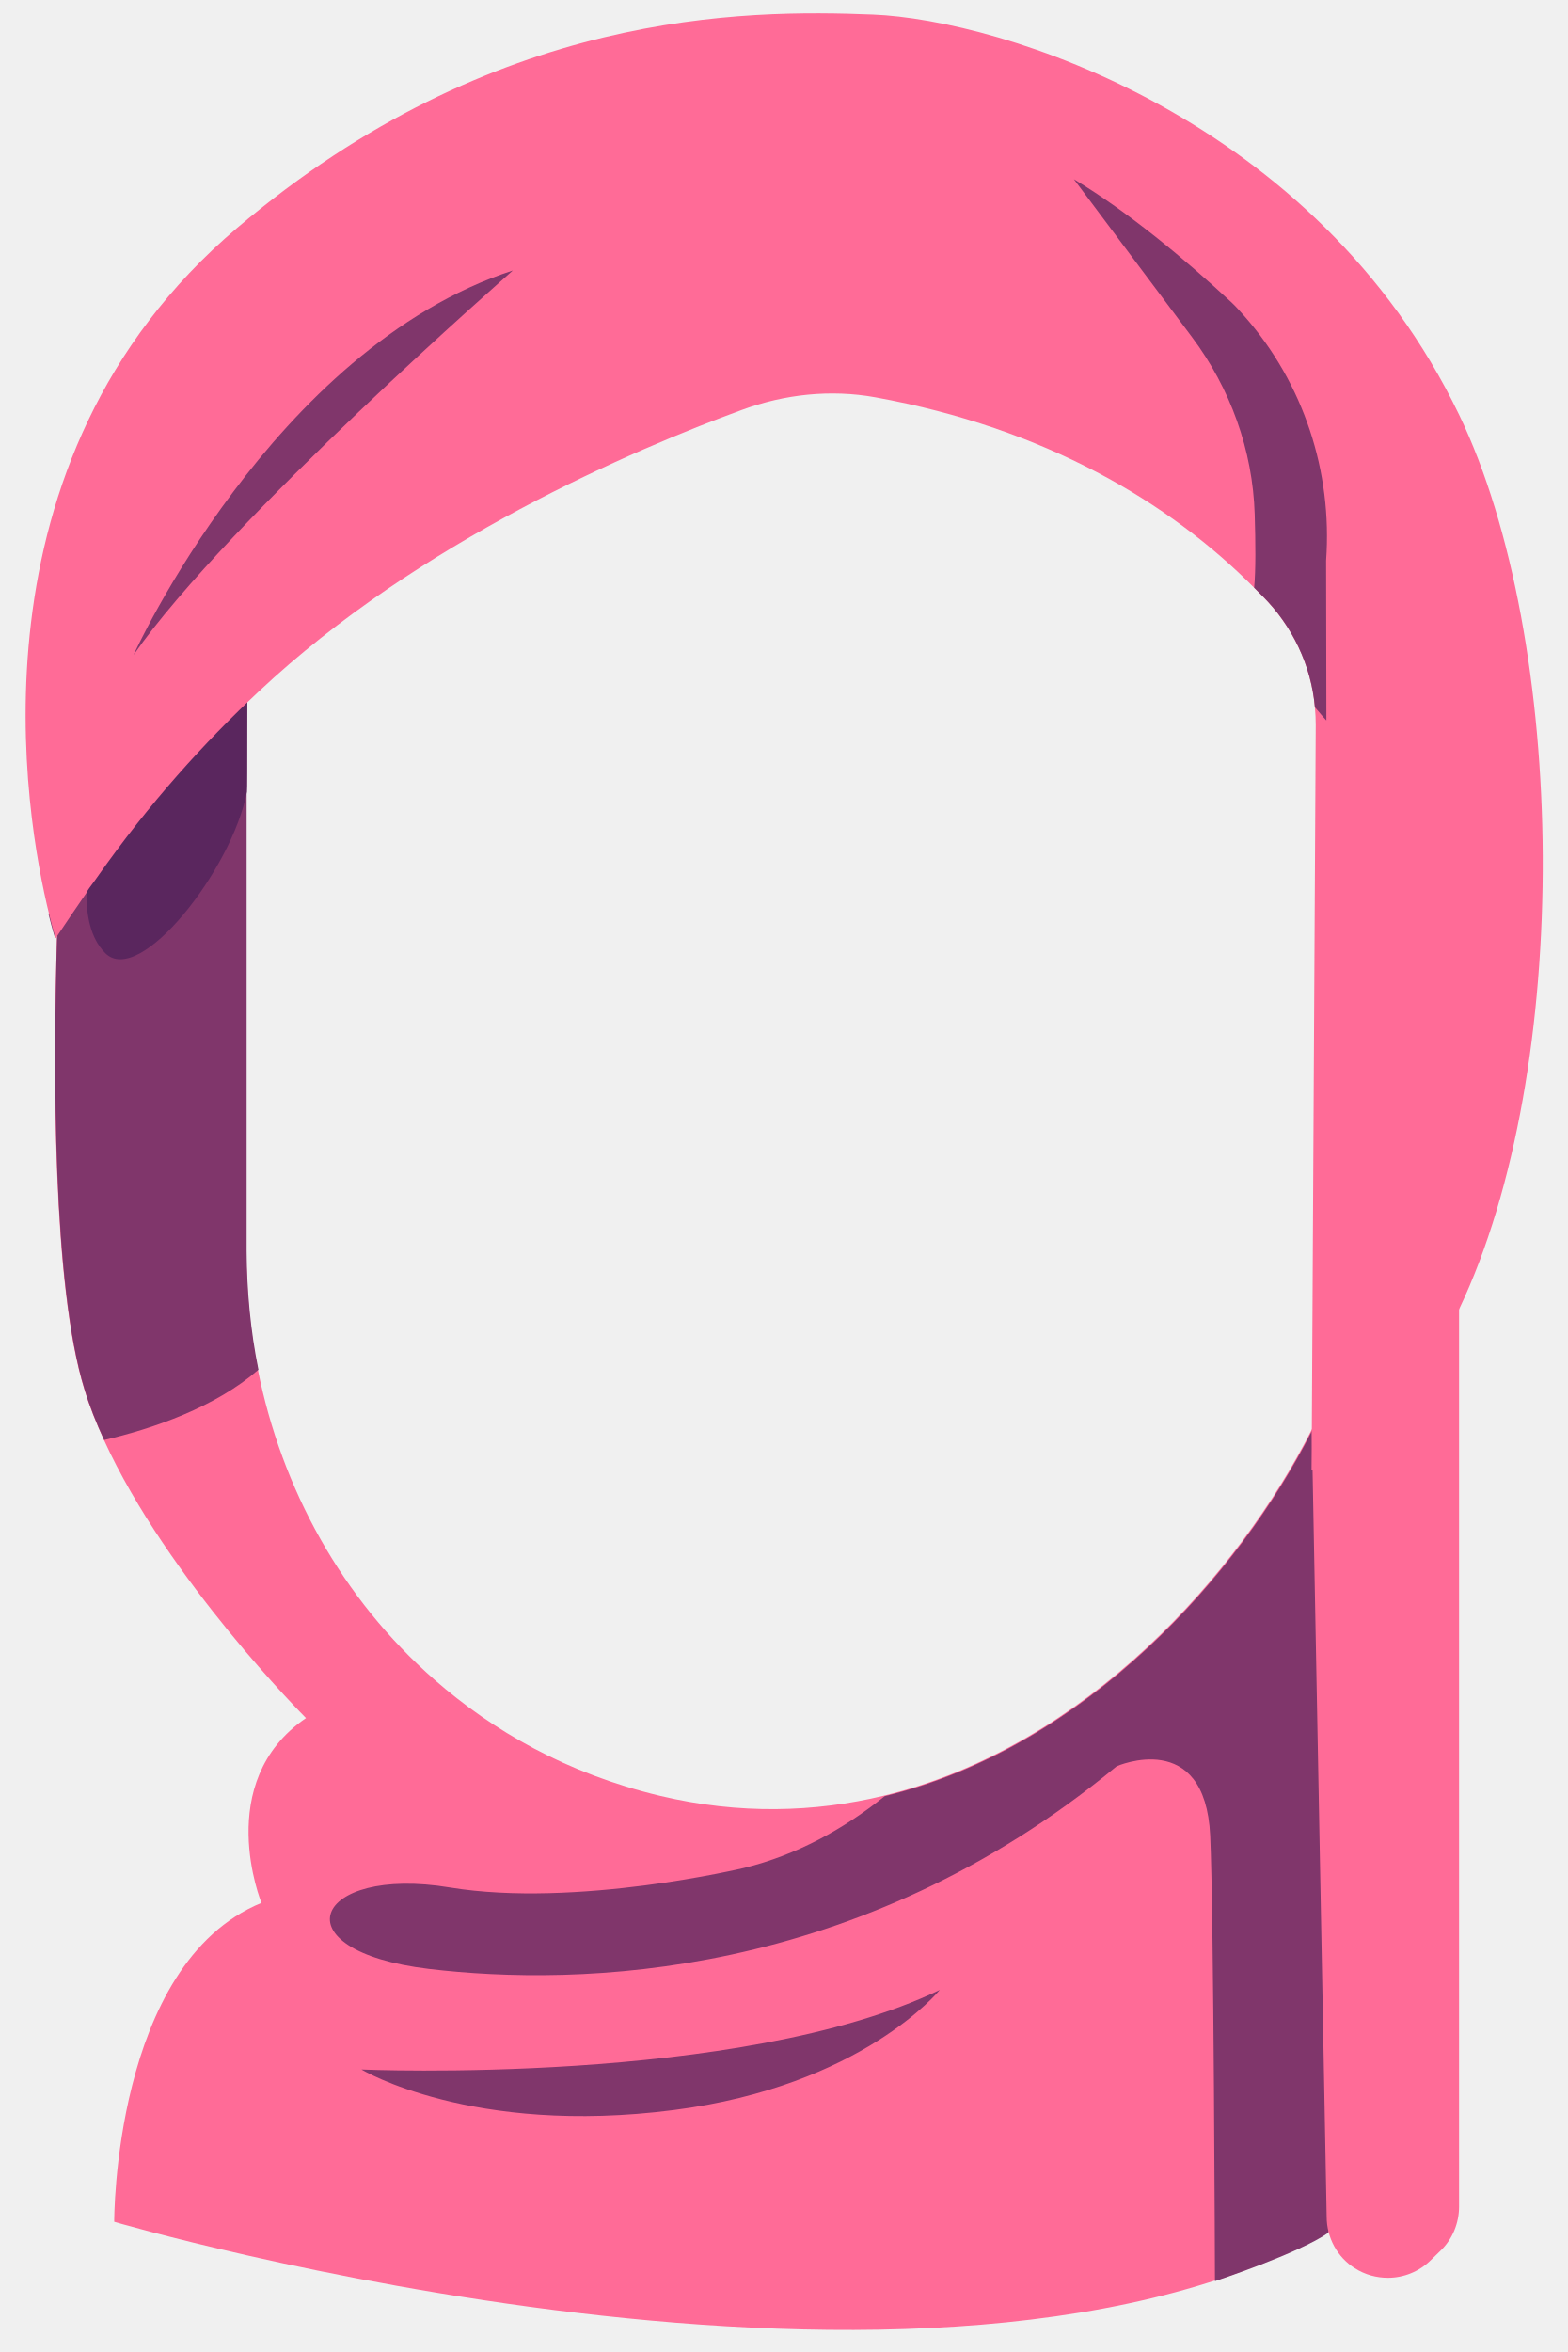
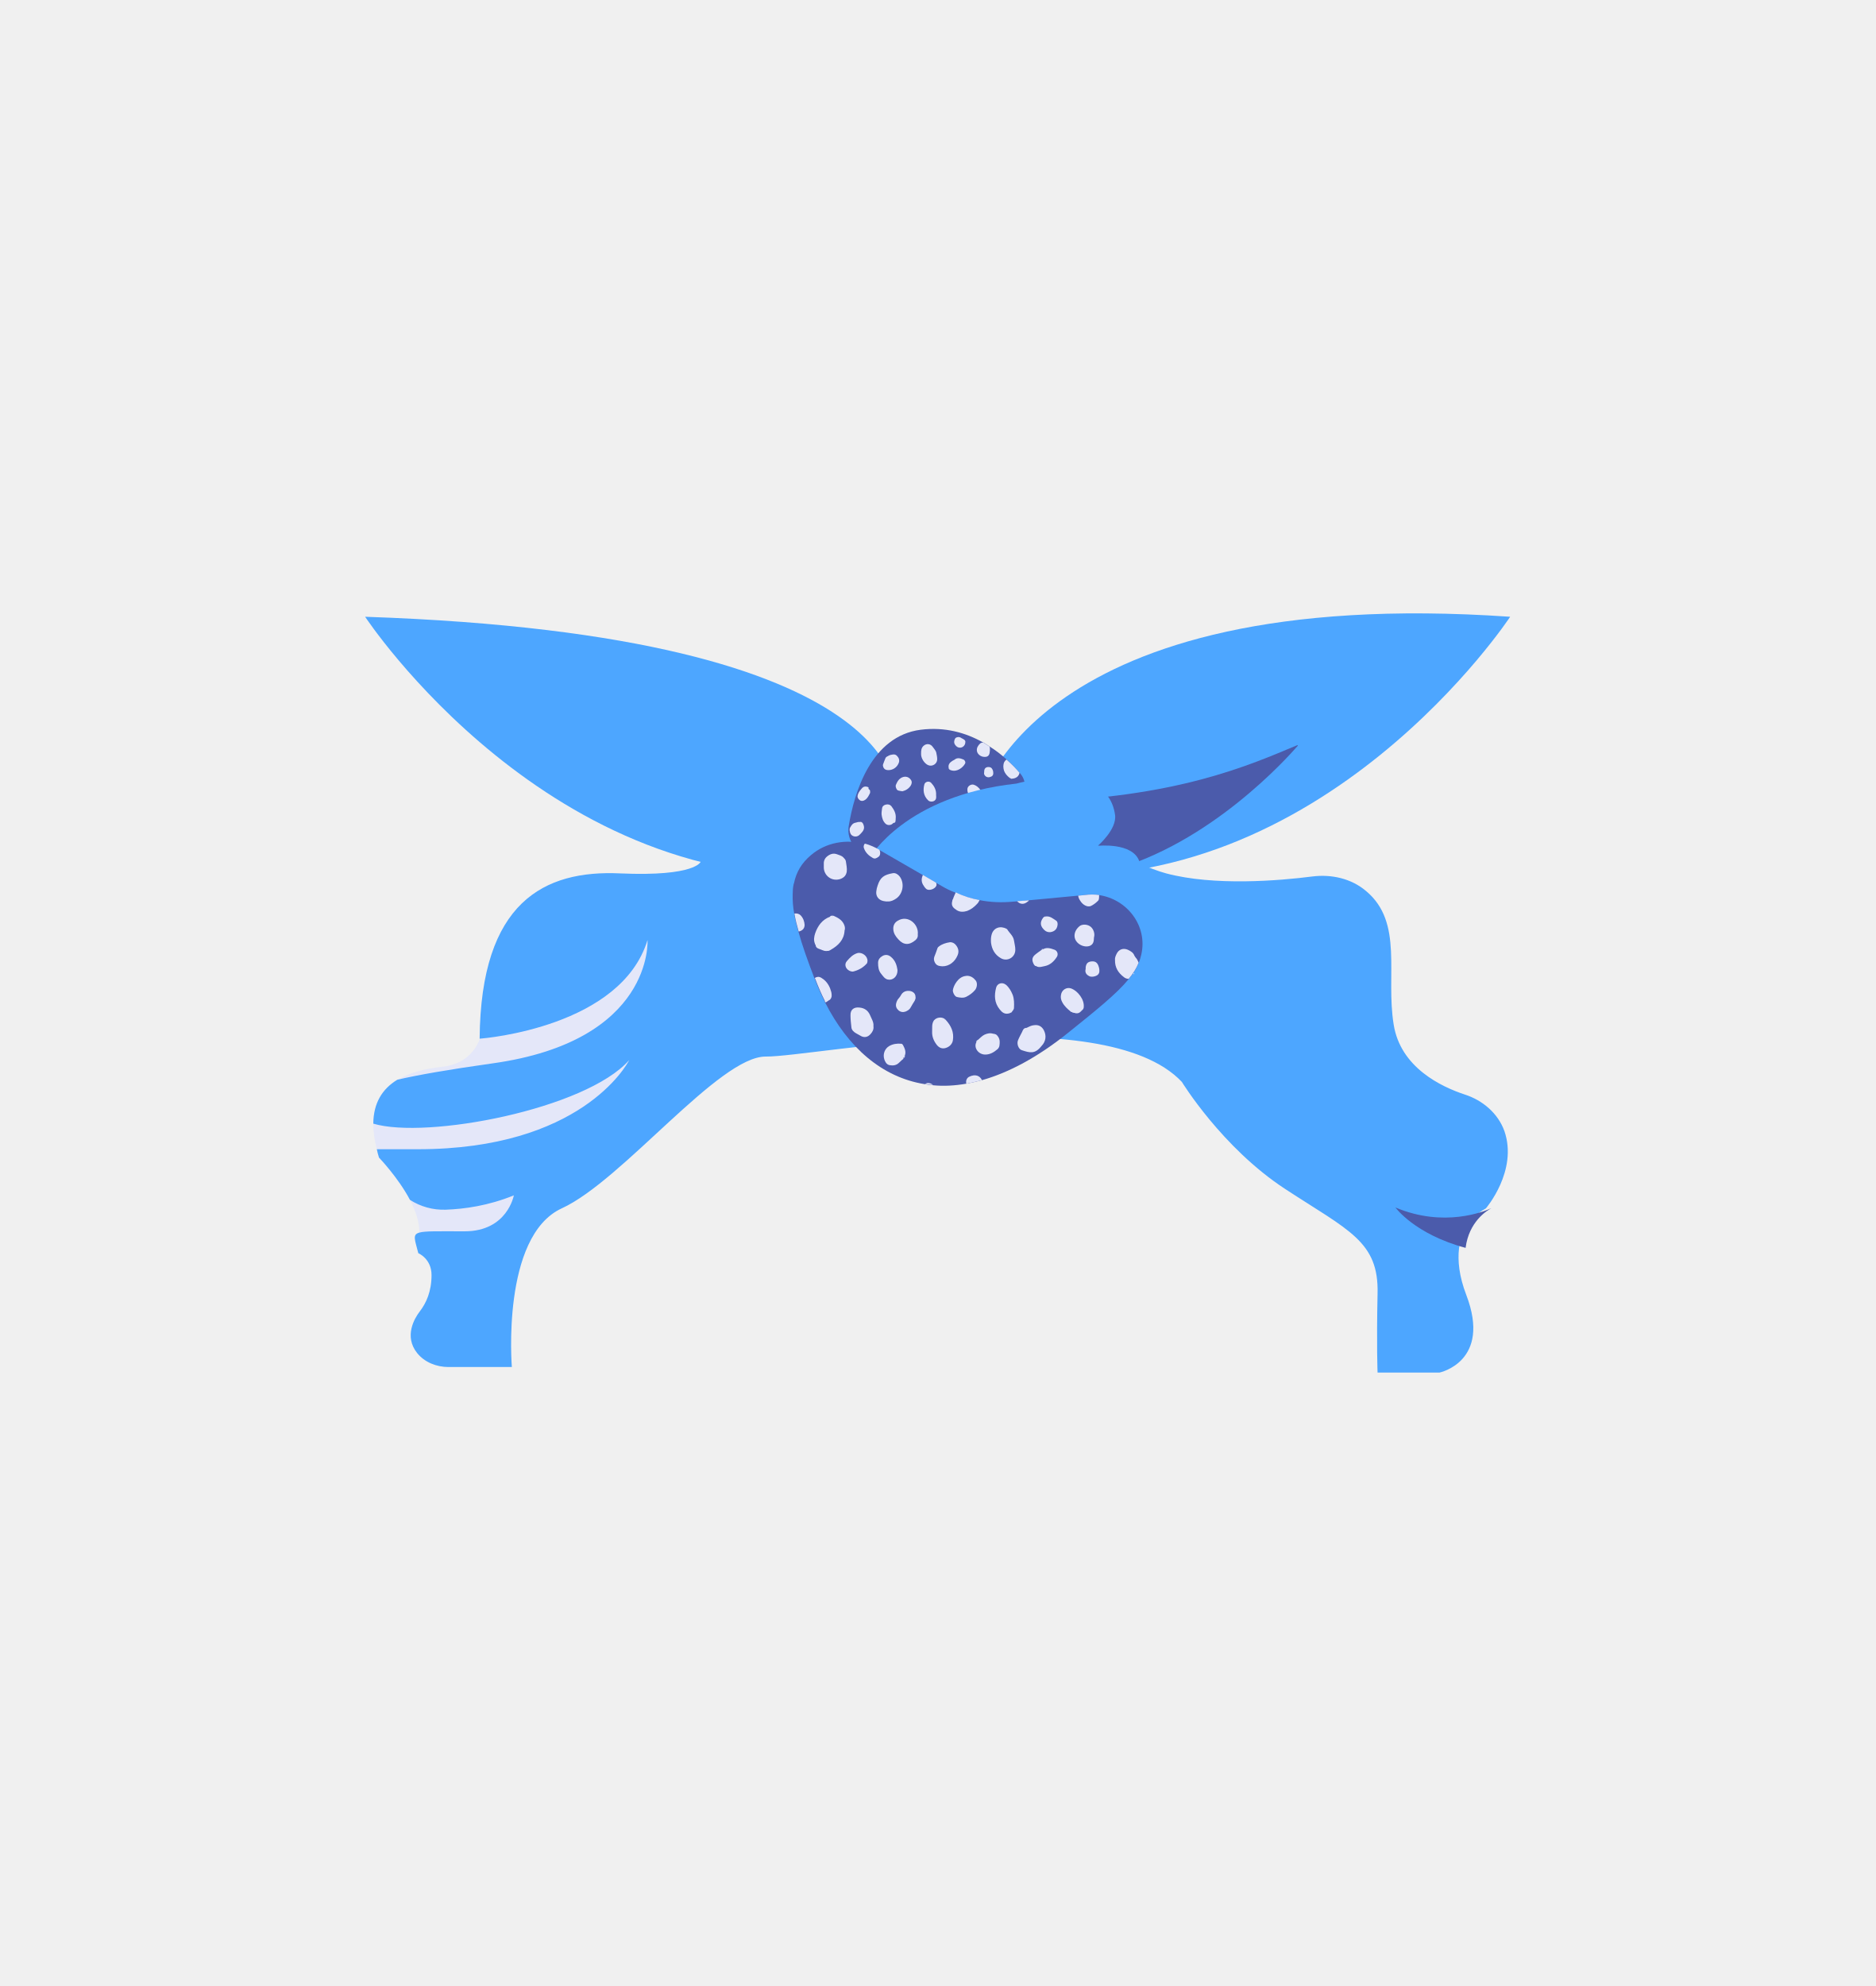
- <svg xmlns="http://www.w3.org/2000/svg" width="56" height="84" viewBox="0 0 56 84" fill="none">
-   <g clip-path="url(#clip0_222_257)">
-     <path d="M50.37 76.1C50.37 76.1 50.15 76.5 49.72 77.15C49.33 77.73 49.01 78.81 48 79.4C33.57 88.01 4.08 79.35 4.08 79.35C4.08 79.35 4.04 70.14 9.34 67.96C9.34 67.96 7.58 63.65 10.93 61.36C10.93 61.36 5.99 56.42 3.71 51.42C3.43 50.81 3.19 50.21 3.01 49.61C1.87 45.93 1.89 38.17 2.04 33.38C2.05 33.02 2.06 32.68 2.07 32.36C2.14 30.5 2.21 29.28 2.21 29.28C2.21 29.28 3.1 27.08 4.44 25.3C5.63 23.72 7.19 22.47 8.8 23.38V44.69C8.8 46.11 8.93 47.52 9.21 48.9V48.91C10.06 53.17 12.21 57.09 15.52 59.99C17.59 61.8 20.23 63.34 23.59 64.14C26.42 64.81 29.1 64.73 31.58 64.13C38.8 62.38 44.27 56.16 46.83 51.11C47.03 50.74 47.2 50.38 47.36 50.01C47.56 49.58 47.73 49.28 47.9 49.1C48.06 48.92 48.53 49.05 48.61 49.19C48.83 49.53 48.99 50.15 49.14 50.98C49.35 52.19 49.49 53.83 49.58 55.66C49.96 62.02 50.37 76.1 50.37 76.1Z" fill="#FF6B97" />
-     <path d="M9.23 48.91V48.92C7.69 50.26 5.48 51.02 3.72 51.43C3.44 50.82 3.2 50.22 3.02 49.62C1.88 45.94 1.9 38.18 2.04 33.4C2.02 33.44 1.99 33.47 1.97 33.51C1.97 33.51 1.87 33.2 1.73 32.63L2.07 32.37L3.09 31.59L3.45 31.32L6.42 25.49L8.84 24.01C8.81 24.12 8.83 28.16 8.81 28.27V44.69C8.82 46.12 8.95 47.53 9.23 48.91Z" fill="#80366B" />
-     <path d="M49.81 49.36L49.78 50.37L49.61 55.68L49.1 71.61L47.45 79.74C46.42 80.47 43.4 81.47 43.4 81.47C43.4 81.47 43.36 68.36 43.23 65.56C43.05 61.69 39.89 63.08 39.89 63.08C30.64 70.73 20.66 70.95 15.33 70.32C9.87 69.67 11.19 66.6 16.07 67.41C20.59 68.15 26.59 66.71 26.59 66.71C28.45 66.25 30.12 65.34 31.6 64.15C38.82 62.4 44.29 56.18 46.85 51.13L47.92 49.12L48.63 49.21L49.81 49.36Z" fill="#80366B" />
-     <path d="M12.91 73.91C12.91 73.91 26.44 74.5 33.57 71.07C33.57 71.07 30.8 74.5 24.06 75.36C16.85 76.29 12.91 73.91 12.91 73.91Z" fill="#80366B" />
-     <path d="M8.85 24.02C8.82 24.13 8.84 28.17 8.82 28.28C8.29 31.05 4.99 35.27 3.76 34.04C3.21 33.49 3.08 32.63 3.09 31.87C3.09 31.86 3.09 31.85 3.09 31.85C3.09 31.77 3.1 31.68 3.1 31.6L3.46 31.33L6.43 25.5L8.85 24.02Z" fill="#5A265E" />
-     <path d="M52.12 44.77V78.81C52.12 79.39 51.89 79.95 51.49 80.35L51.12 80.71C50.7 81.13 50.14 81.35 49.58 81.35C49.17 81.35 48.76 81.24 48.4 81.01C47.77 80.62 47.39 79.91 47.39 79.17L46.86 51.1L52.12 44.77Z" fill="#FF6B97" />
-     <path d="M52.12 46.76C51.46 48.16 49.62 51.34 46.85 52.52L46.86 51.11L47 25.89C47 25.68 46.99 25.48 46.97 25.26C46.84 23.77 46.17 22.36 45.1 21.29C45.01 21.2 44.9 21.09 44.8 20.99C41.78 17.95 37.34 15.29 31.27 14.19C29.67 13.9 28.02 14.08 26.5 14.64C22.68 16.04 14.95 19.33 9.24 24.7C7.31 26.51 5.34 28.67 3.47 31.33C3.35 31.51 3.22 31.66 3.1 31.85C3.1 31.85 3.1 31.86 3.1 31.87C2.76 32.37 2.41 32.87 2.06 33.4C2.04 33.44 2.01 33.47 1.99 33.51C1.99 33.51 1.89 33.2 1.75 32.63C0.91 29.21 -1.36 16.48 8.47 8.14C17.67 0.34 26.6 0.34 31.18 0.52C35.76 0.7 47.02 4.22 52.12 14.81C55.99 22.85 56.22 38.15 52.12 46.76Z" fill="#FF6B97" />
-     <path d="M47.38 25.73C47.38 25.73 47.21 25.55 46.97 25.26C46.84 23.77 46.17 22.36 45.1 21.29C45.01 21.2 44.9 21.09 44.8 20.99C44.86 20.36 44.85 19.38 44.82 18.37C44.75 16.08 43.95 13.87 42.58 12.04L38.36 6.4C40.32 7.58 42.34 9.27 43.97 10.78C44.1 10.9 44.27 11.08 44.46 11.3C46.56 13.69 47.6 16.84 47.37 20.02L47.38 25.73Z" fill="#80366B" />
-     <path d="M4.771 23.39C4.771 23.39 9.741 12.45 18.32 9.66C18.331 9.66 8.161 18.53 4.771 23.39Z" fill="#80366B" />
+ <svg xmlns="http://www.w3.org/2000/svg" width="85" height="90" viewBox="0 0 85 90" fill="none">
+   <g clip-path="url(#clip0_340_10)">
+     <path d="M30.59 45.95L27.83 51.07C27.83 51.07 24.58 54.43 23.43 55.59C22.27 56.75 18.72 57.49 18.98 56.06C19 56 19 55.93 19 55.87C19.03 55.41 18.84 54.89 18.59 54.39C18.59 54.38 18.58 54.38 18.58 54.38C18.04 53.36 17.18 52.47 17.18 52.47C17.14 52.34 17.1 52.21 17.08 52.09C16.97 51.66 16.92 51.27 16.92 50.93C16.93 50 17.32 49.36 18.01 48.94C18.53 48.62 19.23 48.43 20.07 48.34C21.09 48.22 21.55 47.6 21.75 47.08C21.75 47.08 21.75 47.08 21.76 47.08C21.92 46.66 21.92 46.3 21.92 46.3L22.72 44.78L29.99 40.15L30.59 45.95Z" fill="#E4E7F9" />
+     <path d="M40.6 36.3C40.6 36.3 41.65 28.8 16.55 27.95C16.55 27.95 24.98 40.76 38.37 39.61C38.36 39.61 43.15 39.95 40.6 36.3Z" fill="#4DA6FF" />
+     <path d="M44.4 36.3C44.4 36.3 46.88 26.46 68.45 27.95C68.45 27.95 60.02 40.76 46.63 39.61C46.64 39.61 41.85 39.95 44.4 36.3Z" fill="#4DA6FF" />
+     <path d="M46.76 36.33C53.33 36.17 56.66 34.66 58.8 33.77C58.82 33.76 58.83 33.79 58.82 33.8C58.34 34.35 54.84 38.26 50.31 39.46C49.57 39.66 48.71 39.62 48 39.33C47.4 39.08 47.31 38.53 47.62 38.06C47.86 37.7 46.31 36.34 46.76 36.33Z" fill="#4B5BAB" />
+     <path d="M67.35 54.76C67.35 54.76 67.33 54.77 67.3 54.79C67.08 54.91 66.28 55.41 66.13 56.59C66.07 57.13 66.13 57.82 66.46 58.68C67.62 61.71 65.25 62.2 65.25 62.2H62.44C62.44 62.2 62.39 60.99 62.44 58.62C62.5 56.25 61.12 55.76 58.25 53.88C55.39 52.01 53.57 49.03 53.57 49.03C49.99 45.23 36.85 47.9 34.72 47.88C32.6 47.85 28.22 53.5 25.46 54.76C22.71 56.03 23.2 61.95 23.2 61.95H20.33C19.79 61.95 19.25 61.74 18.91 61.32C18.3 60.56 18.79 59.74 19.02 59.44C19.32 59.05 19.56 58.53 19.56 57.78C19.56 57.04 18.96 56.79 18.96 56.79C18.81 56.19 18.68 55.95 19 55.86C19.27 55.78 19.86 55.8 21.06 55.8C23 55.8 23.29 54.17 23.29 54.17C22.14 54.64 21.05 54.79 20.2 54.82C19.62 54.84 19.06 54.68 18.59 54.38C18.59 54.37 18.58 54.37 18.58 54.37C18.04 53.35 17.18 52.46 17.18 52.46C17.14 52.33 17.1 52.2 17.08 52.08H18.94C26.3 52.08 28.4 48.28 28.52 48.04C26.55 50.27 19.33 51.64 16.92 50.92C16.93 49.99 17.32 49.35 18.01 48.93C18.96 48.71 20.33 48.47 22.32 48.19C29.64 47.17 29.35 42.6 29.35 42.6C28.15 46.53 22.01 47.05 21.75 47.07C21.74 47.07 21.74 47.07 21.74 47.07C21.79 40.87 24.67 39.42 28.11 39.58C31.54 39.73 31.76 39.05 31.76 39.05C42.57 33.22 49.83 38.77 52.86 39.58C55.04 40.16 58 39.91 59.48 39.72C60.35 39.61 61.25 39.81 61.92 40.38C63.63 41.81 62.8 44.17 63.17 46.43C63.48 48.38 65.33 49.25 66.39 49.6C67.2 49.86 67.9 50.45 68.19 51.26C68.81 53.06 67.35 54.76 67.35 54.76Z" fill="#4DA6FF" />
+     <path d="M67.6 54.75C67.38 54.87 66.58 55.37 66.43 56.55C64.12 55.93 63.25 54.72 63.25 54.72C65.46 55.65 67.28 54.9 67.6 54.75Z" fill="#4B5BAB" />
+     <path d="M46.01 36.35C44.97 36.91 43.15 37.81 41.46 38.33C41.3 38.38 41.15 38.42 41 38.46C40.68 38.54 40.37 38.61 40.07 38.65C39.9 38.68 39.74 38.7 39.58 38.71H39.57C38.88 38.76 38.35 38.11 38.47 37.43C38.72 35.9 39.49 33.36 41.73 33.07C42.84 32.93 43.78 33.21 44.55 33.64H44.56C44.66 33.7 44.75 33.76 44.84 33.82C45.13 34 45.4 34.21 45.63 34.42C45.86 34.63 46.05 34.83 46.21 35.02C46.23 35.03 46.24 35.05 46.25 35.06C46.6 35.47 46.49 36.1 46.01 36.35Z" fill="#4B5BAB" />
+     <path d="M41.75 34.13C41.75 34.01 41.76 33.89 41.86 33.8C41.99 33.68 42.18 33.7 42.28 33.85C42.34 33.94 42.42 34.01 42.44 34.12C42.46 34.22 42.48 34.31 42.48 34.41C42.48 34.62 42.25 34.76 42.06 34.67C41.91 34.6 41.73 34.37 41.75 34.13Z" fill="#E4E7F9" />
+     <path d="M43.38 37.06C43.4 37.21 43.29 37.3 43.19 37.4C43.1 37.49 43 37.53 42.87 37.5C42.82 37.49 42.78 37.47 42.73 37.47C42.59 37.45 42.48 37.24 42.57 37.11C42.6 37.06 42.63 37 42.66 36.94C42.74 36.79 42.97 36.67 43.14 36.7C43.27 36.72 43.37 36.83 43.39 36.97C43.39 36.99 43.38 37.02 43.38 37.06Z" fill="#E4E7F9" />
+     <path d="M46.21 35.02C46.18 35.19 46.05 35.28 45.849 35.29C45.84 35.29 45.84 35.29 45.83 35.28C45.82 35.26 45.81 35.26 45.8 35.27C45.79 35.26 45.79 35.26 45.78 35.26C45.77 35.25 45.77 35.25 45.75 35.24C45.65 35.16 45.559 35.06 45.51 34.93C45.469 34.8 45.46 34.66 45.52 34.53C45.55 34.48 45.58 34.45 45.62 34.42C45.86 34.63 46.05 34.83 46.21 35.02Z" fill="#E4E7F9" />
+     <path d="M40.5 37.29C40.48 37.31 40.45 37.33 40.43 37.35C40.33 37.41 40.21 37.4 40.13 37.32C40.02 37.21 39.98 37.07 39.96 36.92C39.95 36.83 39.97 36.73 39.98 36.64C39.99 36.54 40.06 36.48 40.16 36.46C40.25 36.44 40.34 36.46 40.4 36.53C40.52 36.69 40.62 36.86 40.6 37.08C40.57 37.16 40.6 37.25 40.5 37.29Z" fill="#E4E7F9" />
+     <path d="M40.27 34.9C40.179 34.9 40.09 34.88 40.039 34.77C40.02 34.72 40.01 34.68 40.029 34.63C40.059 34.54 40.099 34.45 40.13 34.37C40.15 34.3 40.219 34.28 40.27 34.25C40.34 34.21 40.41 34.2 40.48 34.19C40.559 34.18 40.63 34.21 40.679 34.28C40.76 34.37 40.779 34.48 40.73 34.59C40.65 34.78 40.469 34.9 40.27 34.9Z" fill="#E4E7F9" />
+     <path d="M42.43 36.04C42.44 36.14 42.44 36.23 42.35 36.29C42.27 36.34 42.14 36.34 42.07 36.27C41.85 36.06 41.83 35.79 41.9 35.54C41.93 35.43 42.11 35.37 42.21 35.48C42.33 35.61 42.42 35.76 42.43 35.95C42.43 35.98 42.43 36.01 42.43 36.04Z" fill="#E4E7F9" />
+     <path d="M44.54 36.09C44.56 36.23 44.39 36.35 44.24 36.3C44.09 36.25 43.99 36.14 43.91 36C43.86 35.92 43.84 35.84 43.85 35.74C43.87 35.61 44.02 35.53 44.13 35.56C44.14 35.56 44.15 35.57 44.16 35.57C44.34 35.63 44.55 35.88 44.54 36.09Z" fill="#E4E7F9" />
+     <path d="M41.34 37.13C41.41 37.08 41.46 37.02 41.54 36.98C41.65 36.93 41.75 36.91 41.86 36.97C41.89 36.99 41.92 37.02 41.95 37.04C42.01 37.14 42.01 37.24 41.98 37.35C41.97 37.38 41.97 37.4 41.94 37.42C41.84 37.49 41.74 37.56 41.61 37.59C41.4 37.63 41.19 37.43 41.29 37.21C41.31 37.18 41.32 37.15 41.34 37.13Z" fill="#E4E7F9" />
+     <path d="M40.84 35.85C40.76 35.83 40.67 35.84 40.63 35.74C40.6 35.67 40.58 35.61 40.62 35.54C40.67 35.43 40.72 35.33 40.83 35.26C40.99 35.16 41.17 35.18 41.28 35.33C41.35 35.42 41.33 35.52 41.28 35.6C41.19 35.74 41.06 35.82 40.9 35.86C40.88 35.85 40.86 35.85 40.84 35.85Z" fill="#E4E7F9" />
+     <path d="M38.969 37.25C39.05 37.23 39.099 37.28 39.13 37.35C39.179 37.47 39.179 37.57 39.099 37.68C39.05 37.74 38.999 37.8 38.94 37.85C38.809 37.96 38.59 37.91 38.539 37.75C38.52 37.68 38.489 37.59 38.529 37.51C38.59 37.4 38.65 37.3 38.789 37.28C38.84 37.27 38.9 37.24 38.969 37.25Z" fill="#E4E7F9" />
+     <path d="M44.87 33.99C44.87 34.02 44.86 34.05 44.86 34.08C44.85 34.23 44.77 34.31 44.62 34.3C44.46 34.3 44.3 34.18 44.28 34.03C44.26 33.9 44.33 33.78 44.42 33.7C44.45 33.67 44.5 33.65 44.56 33.65H44.57C44.67 33.71 44.76 33.77 44.85 33.83C44.87 33.88 44.87 33.93 44.87 33.99Z" fill="#E4E7F9" />
+     <path d="M42.999 34.79C42.969 34.64 43.059 34.55 43.169 34.48C43.2 34.46 43.23 34.45 43.26 34.43C43.389 34.32 43.529 34.36 43.669 34.42C43.739 34.45 43.779 34.55 43.739 34.61C43.639 34.79 43.38 34.99 43.12 34.91C43.109 34.9 43.09 34.9 43.069 34.89C43.029 34.86 43.02 34.81 42.999 34.79Z" fill="#E4E7F9" />
+     <path d="M39.439 35.89C39.439 35.9 39.439 35.92 39.439 35.93C39.379 36.05 39.329 36.17 39.209 36.25C39.119 36.31 39.029 36.31 38.969 36.26C38.869 36.18 38.849 36.1 38.889 35.99C38.929 35.88 39.009 35.79 39.089 35.7C39.149 35.64 39.239 35.63 39.319 35.66C39.349 35.67 39.379 35.68 39.369 35.72C39.359 35.74 39.369 35.75 39.379 35.76C39.439 35.81 39.439 35.81 39.439 35.89Z" fill="#E4E7F9" />
+     <path d="M40.07 38.66C39.9 38.69 39.74 38.71 39.58 38.72H39.57C39.58 38.59 39.69 38.46 39.82 38.45C39.9 38.44 39.96 38.47 40.01 38.53C40.04 38.56 40.06 38.61 40.07 38.66Z" fill="#E4E7F9" />
+     <path d="M45.43 36.45C45.25 36.45 45.16 36.3 45.23 36.14C45.27 36.05 45.33 35.97 45.42 35.93C45.6 35.85 45.74 36 45.73 36.17C45.73 36.3 45.57 36.45 45.43 36.45Z" fill="#E4E7F9" />
+     <path d="M41.46 38.33C41.3 38.38 41.15 38.42 41 38.46C40.97 38.38 41.01 38.29 41.08 38.25C41.24 38.16 41.38 38.2 41.46 38.33Z" fill="#E4E7F9" />
+     <path d="M43.43 33.4C43.48 33.4 43.52 33.41 43.55 33.43C43.58 33.45 43.61 33.47 43.64 33.48C43.75 33.54 43.77 33.58 43.75 33.68C43.73 33.79 43.64 33.87 43.54 33.88C43.43 33.89 43.35 33.84 43.29 33.75C43.23 33.66 43.24 33.57 43.29 33.47C43.33 33.41 43.39 33.41 43.43 33.4Z" fill="#E4E7F9" />
+     <path d="M44.61 34.98C44.61 34.97 44.61 34.95 44.61 34.93C44.62 34.83 44.679 34.77 44.779 34.76C44.88 34.75 44.95 34.79 44.99 34.88C45.01 34.92 45.02 34.97 45.02 35.01C45.03 35.13 44.98 35.19 44.849 35.22C44.749 35.24 44.65 35.19 44.61 35.09C44.6 35.06 44.6 35.03 44.61 34.98Z" fill="#E4E7F9" />
+     <path d="M40.499 37.29C40.539 37.23 40.569 37.16 40.59 37.08C40.59 37.12 40.59 37.15 40.59 37.19C40.59 37.26 40.569 37.29 40.499 37.29Z" fill="#E4E7F9" />
+     <path d="M41.96 37.04C41.91 37.05 41.88 37.01 41.87 36.97C41.92 36.96 41.94 37 41.96 37.04Z" fill="#E4E7F9" />
+     <path d="M42.999 34.79C43.039 34.81 43.05 34.85 43.069 34.88C43.01 34.87 42.999 34.83 42.999 34.79Z" fill="#E4E7F9" />
+     <path d="M41.34 37.13C41.33 37.16 41.32 37.18 41.29 37.2C41.3 37.17 41.31 37.14 41.34 37.13Z" fill="#E4E7F9" />
+     <path d="M45.79 35.26C45.82 35.26 45.84 35.26 45.86 35.28C45.83 35.29 45.8 35.29 45.79 35.26Z" fill="#E4E7F9" />
+     <path d="M43.07 34.88C43.09 34.88 43.1 34.89 43.12 34.9C43.09 34.9 43.08 34.89 43.07 34.88Z" fill="#E4E7F9" />
+     <path d="M45.76 35.24C45.77 35.25 45.78 35.25 45.78 35.26C45.78 35.26 45.77 35.25 45.76 35.24Z" fill="#E4E7F9" />
+     <path d="M46.06 35.12L46.07 35.13L46.06 35.14L46.05 35.13C46.05 35.13 46.05 35.12 46.06 35.12Z" fill="#E4E7F9" />
+     <path d="M39.44 38.85C39.44 38.85 41.03 36.06 46.07 35.51C46.07 35.51 50.17 34.36 50.54 36.92C50.64 37.58 49.76 38.33 49.76 38.33C49.76 38.33 51.34 38.16 51.64 39.03C52.3 40.96 50.11 41.61 48.01 41.66C45.57 41.71 39.44 38.85 39.44 38.85Z" fill="#4DA6FF" />
+     <path d="M51.73 43.26C51.7 43.38 51.67 43.51 51.61 43.63C51.61 43.63 51.61 43.63 51.61 43.64C51.51 43.89 51.36 44.13 51.16 44.37C50.61 45.04 49.7 45.77 48.43 46.79C47.04 47.91 45.72 48.61 44.51 48.95C44.27 49.01 44.03 49.07 43.8 49.11C43.28 49.2 42.77 49.23 42.28 49.18C42.15 49.17 42.03 49.15 41.91 49.13C39.97 48.82 38.43 47.46 37.4 45.43C37.39 45.42 37.39 45.4 37.38 45.39C37.37 45.38 37.37 45.37 37.37 45.36C37.21 45.05 37.07 44.72 36.94 44.38C36.93 44.36 36.92 44.33 36.91 44.32C36.61 43.54 36.36 42.84 36.19 42.22C36.11 41.94 36.04 41.67 36 41.42C36 41.41 36 41.41 36 41.41C35.94 41.09 35.92 40.79 35.93 40.51C35.93 40.36 35.94 40.22 35.97 40.08C35.97 40.07 35.98 40.07 35.98 40.05C35.98 40.04 35.98 40.03 35.99 40.02C36.09 39.53 36.33 39.11 36.76 38.75C37.44 38.17 38.36 38.02 39.19 38.24C39.42 38.3 39.64 38.4 39.85 38.52C39.86 38.52 39.87 38.53 39.88 38.53L41.82 39.65L42.42 40L42.68 40.15C42.88 40.27 43.09 40.37 43.3 40.45C43.65 40.61 44.02 40.72 44.39 40.79C44.89 40.89 45.41 40.91 45.92 40.86L46.08 40.85L46.62 40.8L48.85 40.59L49.15 40.56C49.38 40.53 49.6 40.53 49.8 40.56C51.08 40.74 52.03 41.95 51.73 43.26Z" fill="#4B5BAB" />
+     <path d="M37.76 41.5C37.77 41.5 37.77 41.5 37.78 41.5C37.96 41.58 38.14 41.67 38.24 41.86C38.29 41.96 38.32 42.06 38.28 42.17C38.28 42.18 38.28 42.18 38.28 42.19C38.25 42.6 37.99 42.85 37.66 43.04C37.45 43.18 37.28 43.01 37.1 42.95C37.06 42.94 37 42.89 36.98 42.84C36.96 42.82 36.97 42.79 36.94 42.77C36.87 42.61 36.9 42.44 36.95 42.29C37.07 41.95 37.27 41.67 37.63 41.54C37.66 41.49 37.72 41.56 37.76 41.5Z" fill="#E4E7F9" />
+     <path d="M44.4 40.79C44.37 40.85 44.34 40.91 44.29 40.96C44.16 41.1 44.02 41.21 43.84 41.28C43.68 41.33 43.52 41.34 43.37 41.25C43.36 41.24 43.34 41.23 43.33 41.22C43.25 41.11 43.17 41 43.17 40.87C43.17 40.82 43.18 40.78 43.2 40.73C43.23 40.63 43.28 40.54 43.32 40.44C43.66 40.61 44.03 40.72 44.4 40.79Z" fill="#E4E7F9" />
+     <path d="M46.02 43.03C46.03 43.38 45.66 43.6 45.36 43.42C45.1 43.27 44.96 43.03 44.92 42.73C44.91 42.6 44.91 42.47 44.95 42.34C45.04 42.04 45.34 41.94 45.62 42.09C45.63 42.1 45.64 42.1 45.65 42.11C45.75 42.28 45.93 42.41 45.96 42.62C45.98 42.76 46.02 42.89 46.02 43.03Z" fill="#E4E7F9" />
+     <path d="M40.24 40.85C40.17 40.86 40.1 40.84 40.03 40.83C39.82 40.78 39.69 40.61 39.72 40.39C39.73 40.3 39.75 40.21 39.78 40.13C39.9 39.75 40.08 39.64 40.47 39.57C40.59 39.55 40.7 39.62 40.78 39.72C41.01 40.03 40.93 40.51 40.62 40.72C40.5 40.8 40.38 40.86 40.24 40.85Z" fill="#E4E7F9" />
+     <path d="M46.53 46.58C46.64 46.53 46.74 46.47 46.86 46.46C47.06 46.43 47.21 46.5 47.31 46.68C47.44 46.93 47.41 47.19 47.21 47.4L47.2 47.41C46.91 47.78 46.67 47.71 46.31 47.59C46.16 47.54 46.08 47.3 46.14 47.15C46.19 47.02 46.26 46.9 46.32 46.78C46.39 46.71 46.43 46.62 46.53 46.58Z" fill="#E4E7F9" />
+     <path d="M51.38 44.11C51.39 44.1 51.41 44.11 51.41 44.12C51.4 44.13 51.4 44.14 51.4 44.15C51.39 44.14 51.39 44.14 51.38 44.13C51.37 44.12 51.38 44.11 51.38 44.11Z" fill="#E4E7F9" />
+     <path d="M51.609 43.63C51.51 43.88 51.359 44.12 51.16 44.36C51.08 44.36 50.999 44.33 50.94 44.28C50.69 44.09 50.529 43.85 50.539 43.5C50.529 43.42 50.559 43.33 50.609 43.23C50.709 43.02 50.91 42.95 51.12 43.04C51.249 43.1 51.37 43.17 51.419 43.31C51.45 43.37 51.489 43.41 51.529 43.46C51.569 43.52 51.59 43.58 51.609 43.63Z" fill="#E4E7F9" />
+     <path d="M39.59 46.5C39.61 46.65 39.55 46.76 39.46 46.86C39.33 47.01 39.16 47.04 38.99 46.93C38.93 46.89 38.87 46.87 38.81 46.83C38.7 46.77 38.6 46.68 38.59 46.55C38.57 46.37 38.55 46.19 38.55 46.01C38.54 45.74 38.72 45.63 38.96 45.66C39.18 45.68 39.34 45.79 39.43 45.99C39.5 46.16 39.61 46.32 39.59 46.5Z" fill="#E4E7F9" />
+     <path d="M37.34 39.18C37.33 39.06 37.36 38.92 37.48 38.82C37.61 38.71 37.76 38.65 37.93 38.71C38.03 38.75 38.14 38.77 38.22 38.85C38.27 38.9 38.33 38.96 38.34 39.03C38.36 39.19 38.4 39.34 38.38 39.5C38.35 39.68 38.25 39.77 38.1 39.83C37.71 39.97 37.32 39.68 37.34 39.27C37.34 39.25 37.34 39.23 37.34 39.18Z" fill="#E4E7F9" />
+     <path d="M42.86 46.21C43.11 46.48 43.25 46.78 43.19 47.15C43.16 47.32 43.03 47.44 42.87 47.49C42.71 47.54 42.57 47.49 42.46 47.35C42.32 47.17 42.24 46.97 42.25 46.75C42.26 46.58 42.22 46.39 42.34 46.23C42.51 46.17 42.68 46.12 42.86 46.21Z" fill="#E4E7F9" />
+     <path d="M41.6 42.34C41.61 42.44 41.59 42.52 41.5 42.6C41.22 42.84 40.96 42.84 40.72 42.57C40.6 42.44 40.5 42.3 40.49 42.11C40.48 41.94 40.55 41.8 40.7 41.72C41.15 41.45 41.65 41.88 41.6 42.34Z" fill="#E4E7F9" />
+     <path d="M49.82 40.56C49.81 40.66 49.83 40.74 49.78 40.81C49.68 40.91 49.57 41 49.44 41.06C49.29 41.12 49.08 41.01 48.97 40.83C48.92 40.76 48.88 40.68 48.87 40.59L49.17 40.56C49.4 40.53 49.62 40.53 49.82 40.56Z" fill="#E4E7F9" />
+     <path d="M37.63 45.29C37.55 45.31 37.47 45.35 37.4 45.39C37.39 45.38 37.39 45.37 37.39 45.36C37.23 45.05 37.09 44.72 36.96 44.38C36.95 44.36 36.94 44.33 36.93 44.32C37.09 44.23 37.17 44.26 37.34 44.39C37.52 44.54 37.62 44.73 37.68 44.96C37.7 45.07 37.72 45.19 37.63 45.29Z" fill="#E4E7F9" />
+     <path d="M42.719 43.79C42.599 43.78 42.45 43.78 42.37 43.61C42.33 43.53 42.319 43.45 42.349 43.36C42.4 43.23 42.45 43.1 42.489 42.98C42.499 42.94 42.529 42.91 42.559 42.89C42.7 42.78 42.87 42.73 43.05 42.7C43.16 42.69 43.26 42.74 43.33 42.83C43.44 42.97 43.48 43.12 43.4 43.3C43.279 43.59 43.02 43.79 42.719 43.79Z" fill="#E4E7F9" />
+     <path d="M45.71 45.93C45.53 45.97 45.41 45.87 45.31 45.74C45.07 45.44 45.06 45.11 45.15 44.76C45.2 44.56 45.43 44.49 45.6 44.63C45.74 44.75 45.83 44.91 45.9 45.08C45.97 45.27 45.97 45.47 45.96 45.67C45.96 45.75 45.9 45.8 45.86 45.86C45.85 45.89 45.81 45.88 45.79 45.9C45.76 45.92 45.73 45.91 45.71 45.93Z" fill="#E4E7F9" />
+     <path d="M48.7 45.9C48.69 45.9 48.679 45.9 48.669 45.9C48.65 45.88 48.62 45.89 48.599 45.87C48.58 45.85 48.55 45.86 48.529 45.84C48.38 45.72 48.239 45.59 48.15 45.42C48.09 45.31 48.069 45.21 48.09 45.09C48.12 44.86 48.349 44.71 48.569 44.8C48.849 44.91 49.169 45.3 49.12 45.66C49.12 45.69 49.099 45.71 49.09 45.74C48.969 45.82 48.859 45.93 48.7 45.9Z" fill="#E4E7F9" />
+     <path d="M44.32 47.13C44.42 47.05 44.5 46.95 44.62 46.89C44.75 46.83 44.88 46.8 45.03 46.85C45.12 46.86 45.16 46.95 45.24 46.98C45.33 47.11 45.32 47.25 45.3 47.39C45.29 47.45 45.26 47.5 45.22 47.54C45.06 47.68 44.88 47.79 44.66 47.79C44.33 47.79 44.12 47.46 44.26 47.22C44.28 47.2 44.29 47.16 44.32 47.13Z" fill="#E4E7F9" />
+     <path d="M43.83 44.22C44 44.22 44.13 44.31 44.23 44.44C44.31 44.55 44.29 44.74 44.2 44.86C44.09 44.99 43.96 45.09 43.8 45.17C43.66 45.24 43.51 45.21 43.37 45.18C43.28 45.16 43.18 44.98 43.19 44.87C43.22 44.66 43.43 44.27 43.76 44.23C43.79 44.23 43.81 44.22 43.83 44.22Z" fill="#E4E7F9" />
+     <path d="M40.68 43.96C40.69 44.25 40.47 44.44 40.24 44.39C40.1 44.36 40.02 44.23 39.94 44.13C39.82 43.99 39.8 43.81 39.8 43.63C39.8 43.48 39.89 43.38 40.02 43.31C40.15 43.25 40.27 43.27 40.38 43.36C40.59 43.53 40.65 43.76 40.68 43.96Z" fill="#E4E7F9" />
+     <path d="M40.91 48.01C40.86 48.06 40.8 48.11 40.75 48.16C40.63 48.28 40.48 48.3 40.32 48.27C40.18 48.24 40.12 48.12 40.08 48C40.01 47.77 40.1 47.52 40.31 47.4C40.47 47.31 40.66 47.28 40.85 47.3C40.89 47.3 40.91 47.33 40.93 47.36C41.01 47.51 41.08 47.67 41.01 47.84C40.99 47.87 40.97 47.91 40.94 47.94C40.93 47.96 40.94 48 40.91 48.01Z" fill="#E4E7F9" />
+     <path d="M49.22 42.89C48.99 42.88 48.75 42.71 48.71 42.48C48.68 42.28 48.77 42.11 48.92 41.98C49.03 41.88 49.24 41.88 49.38 41.96C49.53 42.04 49.62 42.24 49.6 42.41C49.59 42.46 49.58 42.51 49.58 42.56C49.58 42.78 49.44 42.9 49.22 42.89Z" fill="#E4E7F9" />
+     <path d="M46.87 43.72C46.75 43.51 46.77 43.37 46.96 43.23C47.03 43.18 47.1 43.12 47.18 43.07C47.19 43.06 47.2 43.05 47.22 43.04C47.24 43.02 47.27 43.02 47.29 43.01C47.46 42.92 47.63 42.98 47.8 43.04C47.93 43.09 47.98 43.25 47.9 43.37C47.77 43.57 47.6 43.73 47.36 43.78C47.24 43.8 47.11 43.86 46.98 43.79C46.96 43.77 46.93 43.78 46.91 43.76C46.89 43.74 46.88 43.73 46.87 43.72Z" fill="#E4E7F9" />
+     <path d="M46.64 40.8C46.62 40.83 46.6 40.85 46.58 40.86C46.46 40.96 46.33 40.99 46.2 40.92C46.16 40.9 46.13 40.87 46.1 40.84L46.64 40.8Z" fill="#E4E7F9" />
+     <path d="M38.66 44.03C38.59 44.03 38.53 44.01 38.48 43.98C38.32 43.89 38.26 43.69 38.39 43.55C38.52 43.4 38.66 43.25 38.87 43.19C39.08 43.14 39.33 43.33 39.32 43.55C39.32 43.58 39.31 43.62 39.3 43.65C39.13 43.85 38.91 43.97 38.66 44.03Z" fill="#E4E7F9" />
+     <path d="M42.29 49.17C42.16 49.16 42.04 49.14 41.92 49.12C41.97 49.1 42.01 49.08 42.06 49.08C42.15 49.08 42.23 49.11 42.29 49.17Z" fill="#E4E7F9" />
+     <path d="M41.46 45.35C41.4 45.45 41.33 45.55 41.28 45.65C41.23 45.75 41.14 45.8 41.05 45.84C40.94 45.88 40.83 45.87 40.73 45.79C40.63 45.7 40.59 45.6 40.62 45.47C40.64 45.39 40.67 45.32 40.72 45.26C40.76 45.21 40.8 45.17 40.83 45.11C40.92 44.94 41.07 44.88 41.26 44.91C41.37 45.04 41.56 45.13 41.46 45.35Z" fill="#E4E7F9" />
+     <path d="M44.51 48.95C44.27 49.01 44.03 49.07 43.8 49.11C43.77 48.99 43.81 48.86 43.92 48.8C44.22 48.65 44.42 48.76 44.51 48.95Z" fill="#E4E7F9" />
+     <path d="M36.47 41.91C36.47 42.07 36.38 42.17 36.22 42.21C36.21 42.21 36.21 42.22 36.2 42.21C36.12 41.93 36.05 41.66 36.01 41.41C36.01 41.4 36.01 41.4 36.01 41.4C36.11 41.38 36.22 41.41 36.29 41.48C36.41 41.61 36.46 41.76 36.47 41.91Z" fill="#E4E7F9" />
+     <path d="M42.45 40.1C42.45 40.1 42.45 40.12 42.44 40.14C42.38 40.29 42.11 40.38 41.99 40.29C41.92 40.23 41.87 40.15 41.83 40.08C41.75 39.93 41.77 39.79 41.83 39.65L42.43 40C42.44 40.03 42.45 40.06 42.45 40.1Z" fill="#E4E7F9" />
+     <path d="M47.41 41.53C47.6 41.51 47.73 41.63 47.87 41.72C47.97 41.78 47.95 41.98 47.87 42.1C47.75 42.26 47.49 42.3 47.34 42.15C47.17 41.99 47.11 41.82 47.28 41.59C47.29 41.58 47.3 41.57 47.32 41.56C47.34 41.53 47.39 41.57 47.41 41.53Z" fill="#E4E7F9" />
+     <path d="M39.83 38.82C39.75 38.88 39.66 38.94 39.56 38.88C39.38 38.78 39.23 38.64 39.16 38.44C39.13 38.37 39.15 38.29 39.2 38.23C39.43 38.29 39.65 38.39 39.86 38.51C39.87 38.54 39.88 38.56 39.89 38.59C39.9 38.68 39.9 38.76 39.83 38.82Z" fill="#E4E7F9" />
+     <path d="M49.209 43.91C49.209 43.89 49.209 43.87 49.209 43.84C49.23 43.67 49.3 43.59 49.459 43.57C49.63 43.55 49.73 43.61 49.789 43.77C49.8 43.8 49.809 43.83 49.819 43.87C49.84 43.99 49.849 44.11 49.739 44.19C49.639 44.26 49.45 44.29 49.359 44.23C49.23 44.16 49.169 44.06 49.209 43.91Z" fill="#E4E7F9" />
+     <path d="M36.97 42.83C37 42.84 37.03 42.84 37.06 42.81C37.08 42.79 37.11 42.81 37.13 42.82C37.17 42.84 37.06 42.97 37.21 42.91C37.27 42.88 37.29 42.98 37.35 43.01C37.46 43.06 37.55 43.05 37.65 43.02C37.49 43.16 37.33 43.08 37.18 43.02C37.09 42.99 36.98 42.96 36.97 42.83Z" fill="#E4E7F9" />
+     <path d="M42.86 46.21C42.79 46.21 42.72 46.15 42.66 46.24C42.63 46.28 42.58 46.25 42.53 46.25C42.46 46.25 42.4 46.21 42.33 46.25C42.44 46.09 42.72 46.06 42.86 46.21Z" fill="#E4E7F9" />
+     <path d="M41.46 45.35C41.46 45.32 41.46 45.29 41.46 45.27C41.45 45.11 41.45 45.11 41.29 45.09C41.3 45.03 41.3 44.97 41.26 44.91C41.47 44.96 41.55 45.12 41.46 45.35Z" fill="#E4E7F9" />
+     <path d="M37.63 45.29C37.56 45.34 37.49 45.39 37.42 45.43C37.41 45.42 37.41 45.4 37.4 45.39C37.39 45.38 37.39 45.37 37.39 45.36C37.41 45.35 37.44 45.33 37.45 45.33C37.5 45.3 37.56 45.28 37.63 45.29Z" fill="#E4E7F9" />
+     <path d="M43.2 40.74C43.2 40.8 43.2 40.86 43.2 40.92C43.2 40.97 43.19 41.02 43.27 41.02C43.31 41.02 43.33 41.05 43.32 41.09C43.31 41.14 43.33 41.18 43.33 41.22C43.15 41.11 43.09 40.97 43.2 40.74Z" fill="#E4E7F9" />
+     <path d="M48.7 45.9C48.76 45.79 48.89 45.84 48.97 45.78C49 45.76 49.04 45.75 49.08 45.73C48.95 45.91 48.86 45.95 48.7 45.9Z" fill="#E4E7F9" />
+     <path d="M46.53 46.58C46.47 46.66 46.4 46.73 46.32 46.78C46.36 46.69 46.39 46.58 46.53 46.58Z" fill="#E4E7F9" />
+     <path d="M45.24 46.99C45.14 47 45.1 46.9 45.03 46.86C45.13 46.85 45.2 46.9 45.24 46.99Z" fill="#E4E7F9" />
+     <path d="M37.76 41.5C37.74 41.61 37.67 41.53 37.62 41.54C37.66 41.49 37.71 41.49 37.76 41.5Z" fill="#E4E7F9" />
+     <path d="M40.95 47.95C40.95 47.9 40.98 47.87 41.02 47.85C41.02 47.89 41 47.93 40.95 47.95Z" fill="#E4E7F9" />
+     <path d="M44.319 47.13C44.309 47.17 44.289 47.21 44.249 47.23C44.249 47.18 44.27 47.15 44.319 47.13Z" fill="#E4E7F9" />
+     <path d="M47.41 41.53C47.38 41.56 47.35 41.57 47.31 41.57C47.34 41.53 47.37 41.53 47.41 41.53Z" fill="#E4E7F9" />
+     <path d="M40.91 48.01C40.91 47.98 40.92 47.96 40.95 47.95C40.95 47.98 40.94 48 40.91 48.01Z" fill="#E4E7F9" />
+     <path d="M45.709 45.93C45.73 45.91 45.749 45.9 45.779 45.9C45.76 45.92 45.739 45.93 45.709 45.93Z" fill="#E4E7F9" />
+     <path d="M48.6 45.87C48.63 45.87 48.65 45.88 48.67 45.9C48.64 45.9 48.62 45.89 48.6 45.87Z" fill="#E4E7F9" />
+     <path d="M45.78 45.9C45.8 45.88 45.82 45.87 45.85 45.86C45.83 45.89 45.81 45.9 45.78 45.9Z" fill="#E4E7F9" />
+     <path d="M48.53 45.83C48.56 45.83 48.58 45.84 48.6 45.86C48.57 45.87 48.55 45.86 48.53 45.83Z" fill="#E4E7F9" />
+     <path d="M46.9 43.75C46.93 43.75 46.95 43.76 46.97 43.78C46.94 43.78 46.92 43.77 46.9 43.75Z" fill="#E4E7F9" />
+     <path d="M47.279 43C47.26 43.02 47.239 43.03 47.209 43.03C47.219 43.01 47.249 43 47.279 43Z" fill="#E4E7F9" />
+     <path d="M36.94 42.76C36.97 42.77 36.98 42.8 36.98 42.83C36.95 42.81 36.94 42.79 36.94 42.76Z" fill="#E4E7F9" />
+     <path d="M47.21 43.04C47.2 43.05 47.19 43.06 47.17 43.07C47.18 43.06 47.2 43.05 47.21 43.04Z" fill="#E4E7F9" />
+     <path d="M51.4 44.12C51.39 44.13 51.39 44.14 51.39 44.15C51.38 44.14 51.38 44.14 51.37 44.13C51.37 44.12 51.38 44.12 51.38 44.12C51.39 44.1 51.4 44.11 51.4 44.12Z" fill="#E4E7F9" />
  </g>
  <defs>
-     <clipPath id="clip0_222_257">
-       <rect width="54.2" height="82.74" fill="white" transform="translate(0.910156 0.47998)" />
+     <clipPath id="clip0_340_10">
+       <rect width="85" height="90" fill="white" />
    </clipPath>
  </defs>
</svg>
